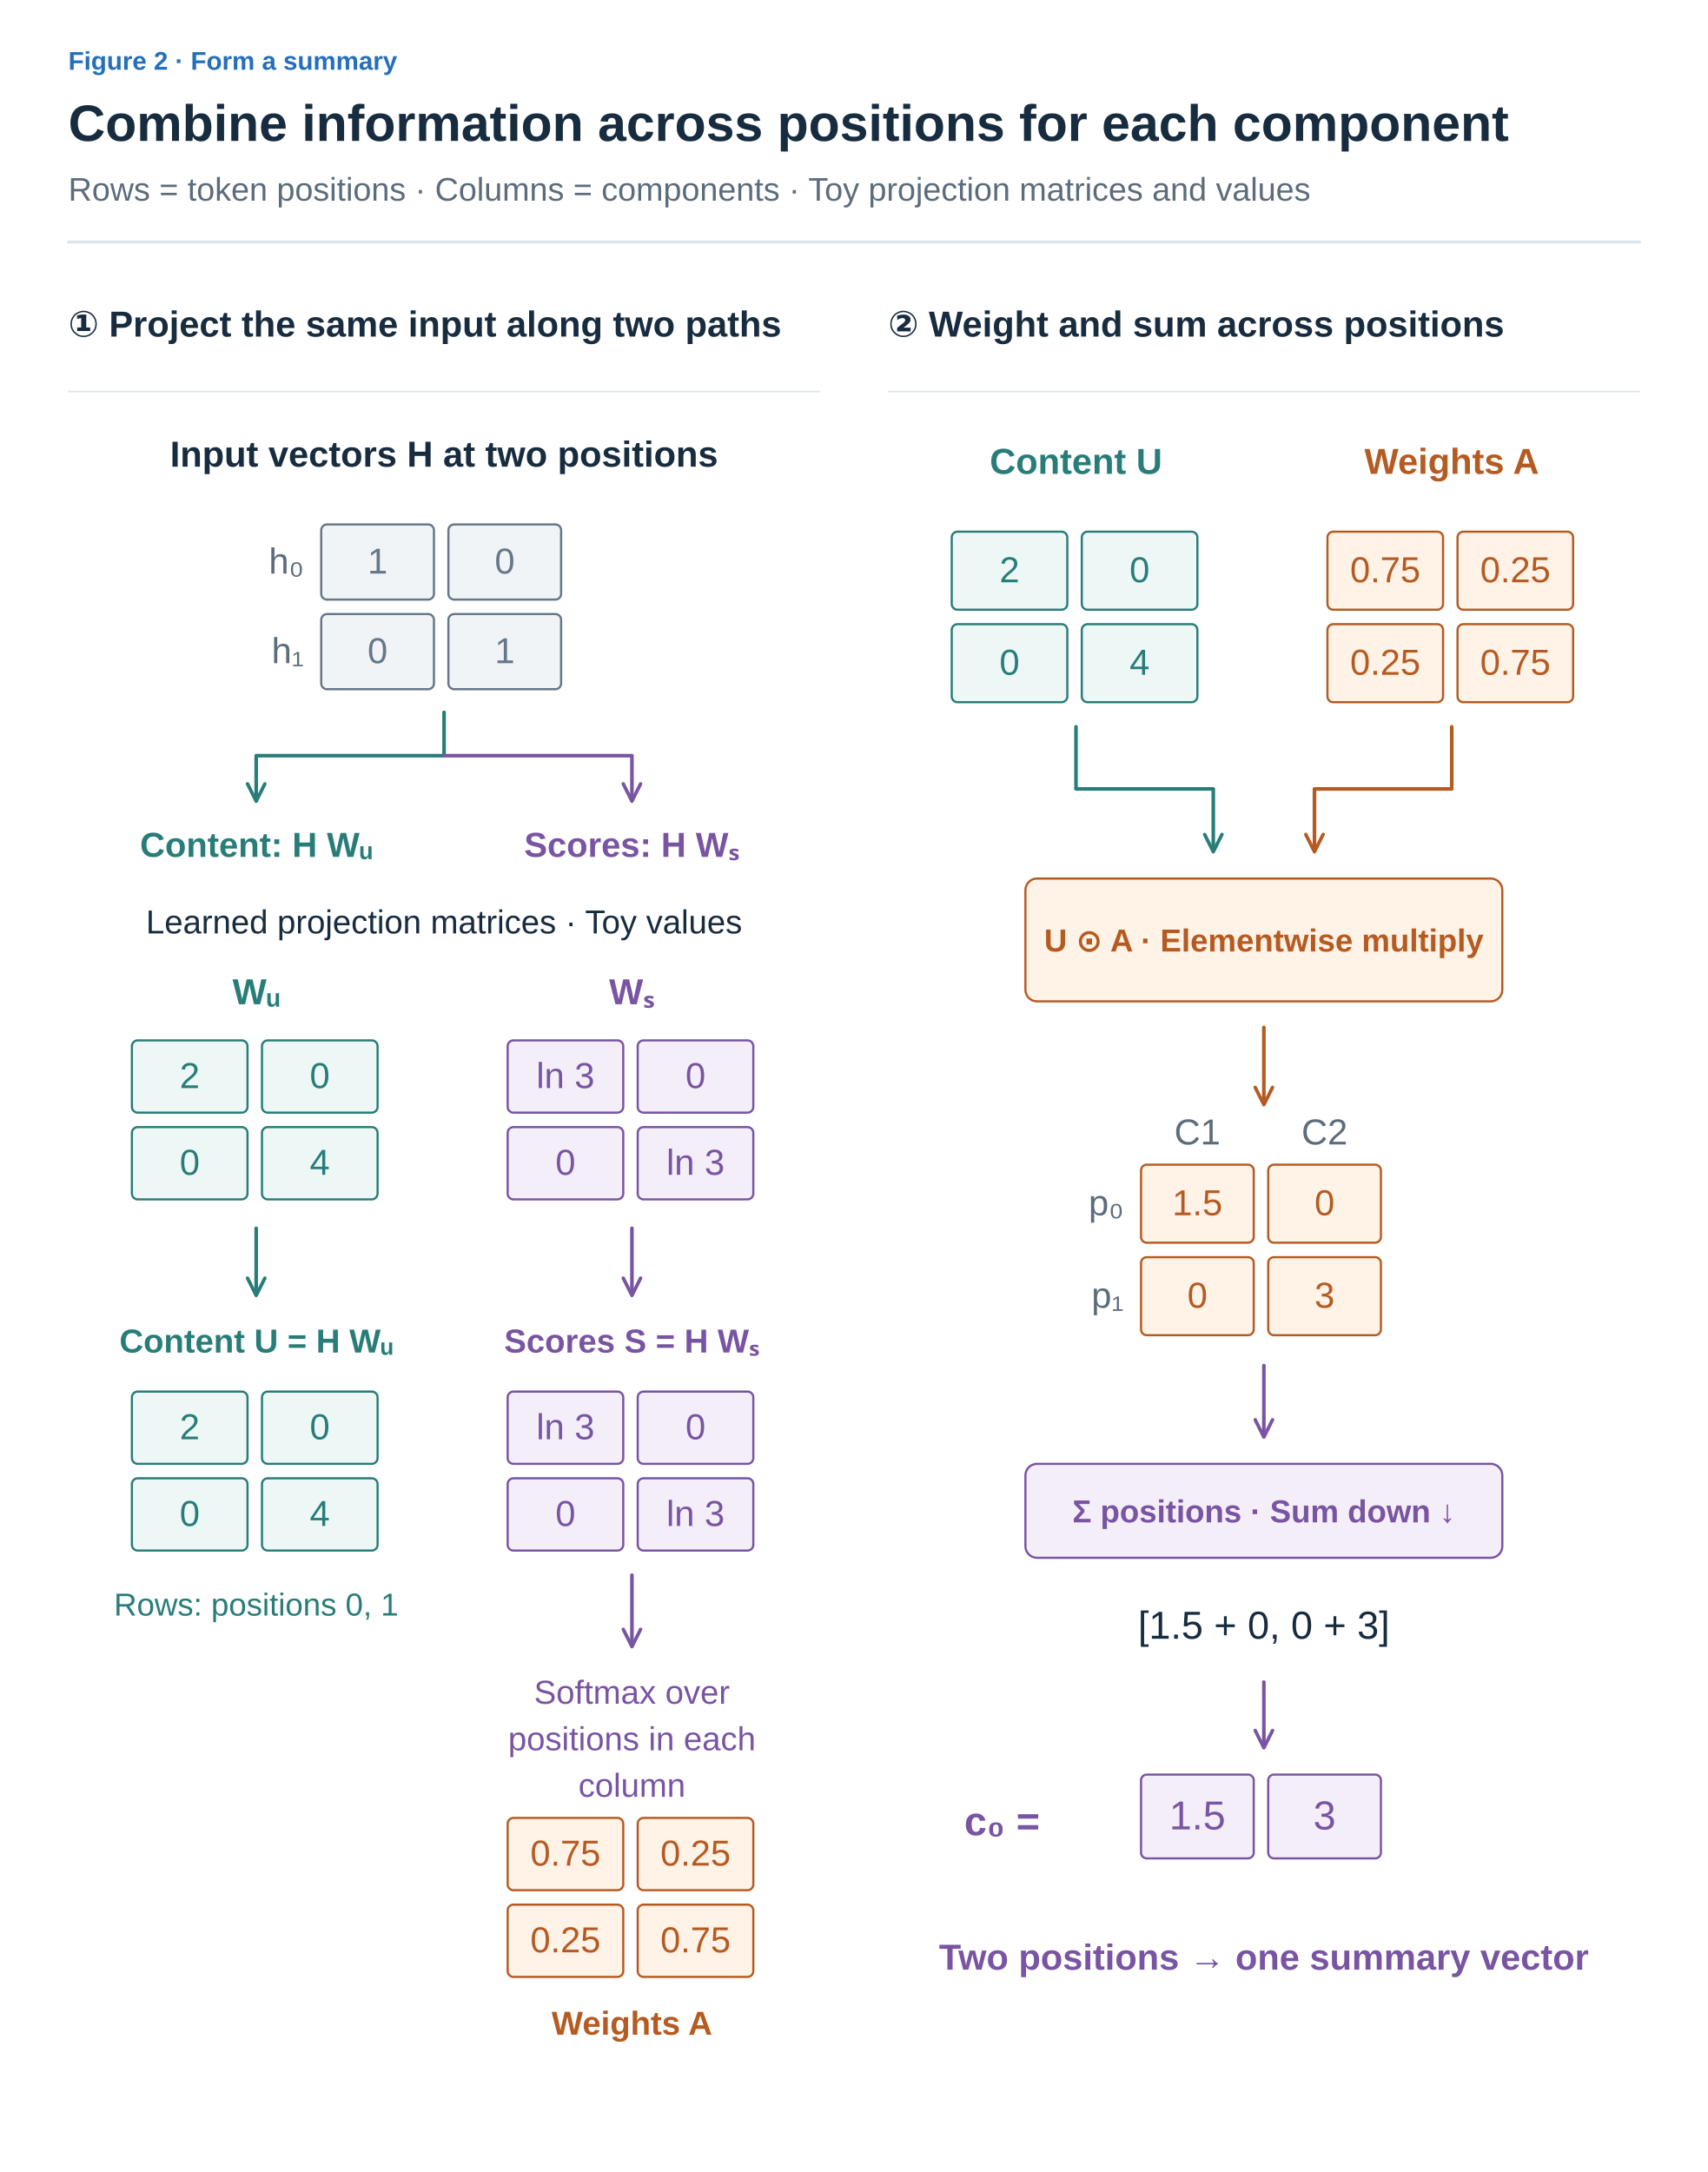
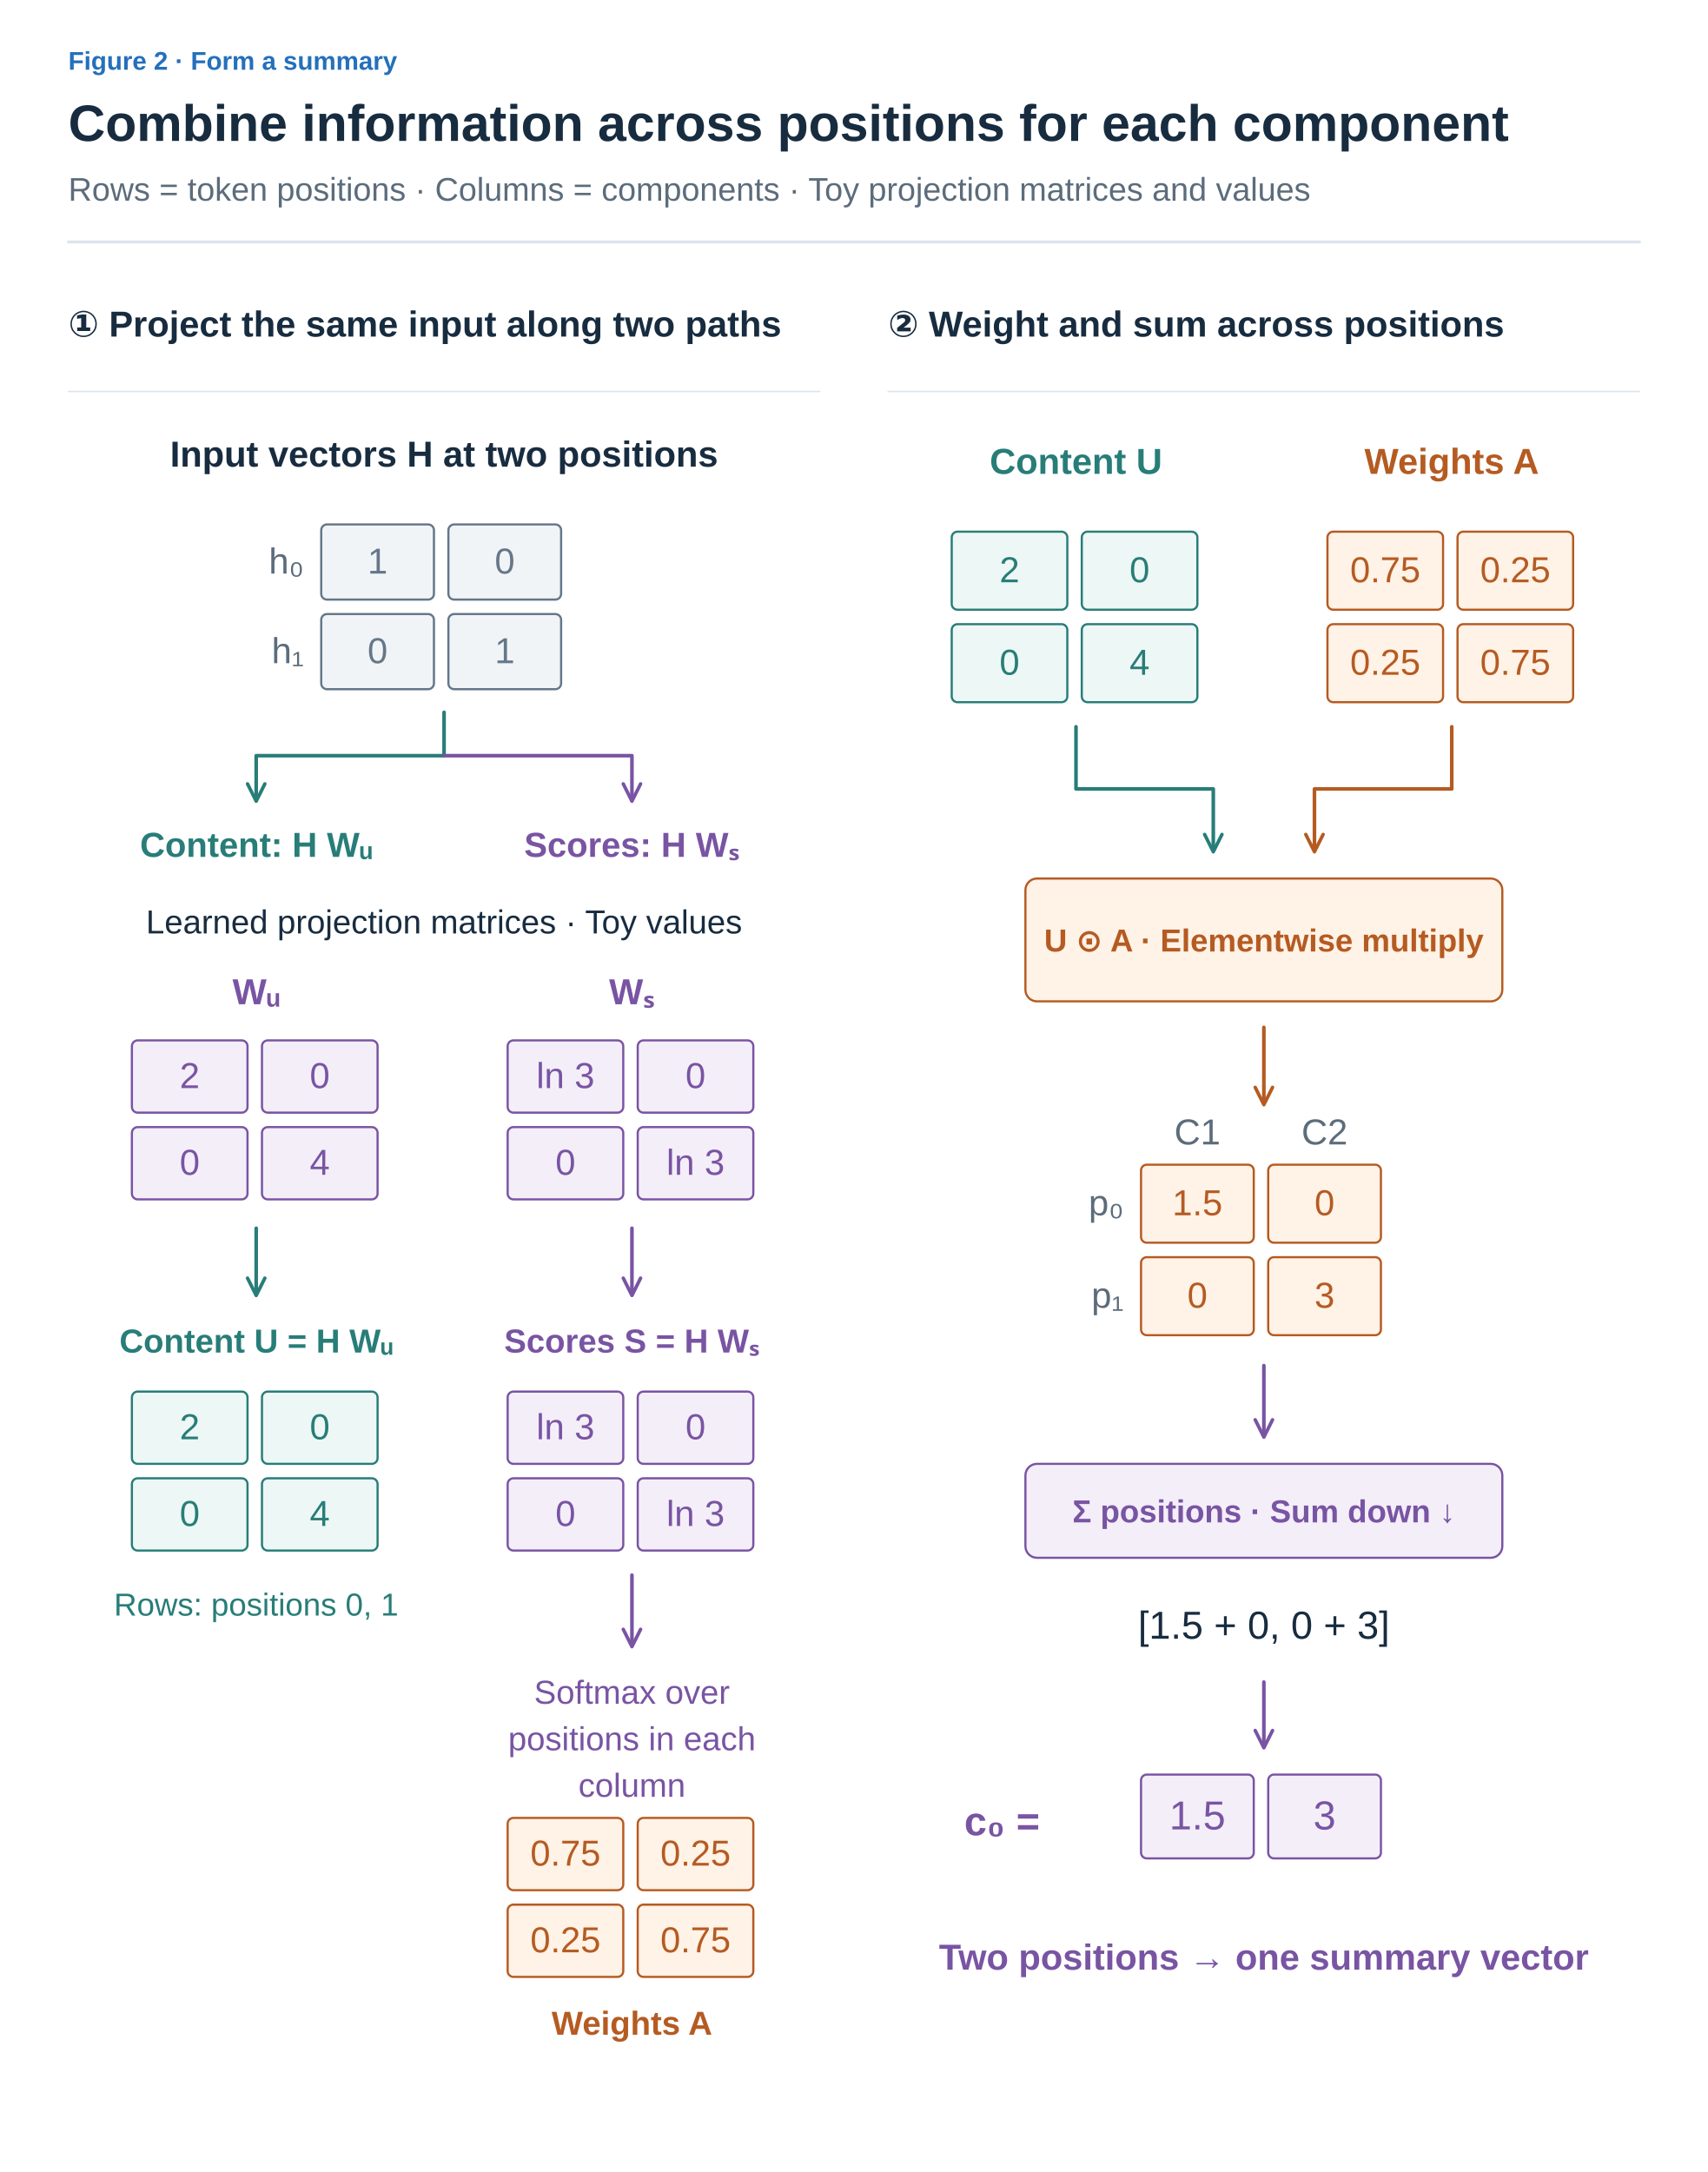
<svg xmlns="http://www.w3.org/2000/svg" width="1200" height="1526" viewBox="0 0 1200 1526" role="img" aria-labelledby="title desc">
  <defs>
    <marker id="arrow-ink" viewBox="0 0 10 10" refX="8" refY="5" markerWidth="6" markerHeight="6" orient="auto">
      <path d="M1 1 L9 5 L1 9" fill="none" stroke="#182C40" stroke-width="1.6" />
    </marker>
    <marker id="arrow-muted" viewBox="0 0 10 10" refX="8" refY="5" markerWidth="6" markerHeight="6" orient="auto">
      <path d="M1 1 L9 5 L1 9" fill="none" stroke="#5C6C7C" stroke-width="1.6" />
    </marker>
    <marker id="arrow-line" viewBox="0 0 10 10" refX="8" refY="5" markerWidth="6" markerHeight="6" orient="auto">
      <path d="M1 1 L9 5 L1 9" fill="none" stroke="#DCE4EC" stroke-width="1.6" />
    </marker>
    <marker id="arrow-paper" viewBox="0 0 10 10" refX="8" refY="5" markerWidth="6" markerHeight="6" orient="auto">
      <path d="M1 1 L9 5 L1 9" fill="none" stroke="#FFFFFF" stroke-width="1.6" />
    </marker>
    <marker id="arrow-blue" viewBox="0 0 10 10" refX="8" refY="5" markerWidth="6" markerHeight="6" orient="auto">
      <path d="M1 1 L9 5 L1 9" fill="none" stroke="#2470BB" stroke-width="1.6" />
    </marker>
    <marker id="arrow-teal" viewBox="0 0 10 10" refX="8" refY="5" markerWidth="6" markerHeight="6" orient="auto">
      <path d="M1 1 L9 5 L1 9" fill="none" stroke="#287D78" stroke-width="1.6" />
    </marker>
    <marker id="arrow-orange" viewBox="0 0 10 10" refX="8" refY="5" markerWidth="6" markerHeight="6" orient="auto">
      <path d="M1 1 L9 5 L1 9" fill="none" stroke="#B55B22" stroke-width="1.6" />
    </marker>
    <marker id="arrow-purple" viewBox="0 0 10 10" refX="8" refY="5" markerWidth="6" markerHeight="6" orient="auto">
      <path d="M1 1 L9 5 L1 9" fill="none" stroke="#7954A3" stroke-width="1.6" />
    </marker>
    <marker id="arrow-gray" viewBox="0 0 10 10" refX="8" refY="5" markerWidth="6" markerHeight="6" orient="auto">
      <path d="M1 1 L9 5 L1 9" fill="none" stroke="#657789" stroke-width="1.6" />
    </marker>
    <marker id="arrow-red" viewBox="0 0 10 10" refX="8" refY="5" markerWidth="6" markerHeight="6" orient="auto">
      <path d="M1 1 L9 5 L1 9" fill="none" stroke="#B34242" stroke-width="1.6" />
    </marker>
    <marker id="arrow-indigo" viewBox="0 0 10 10" refX="8" refY="5" markerWidth="6" markerHeight="6" orient="auto">
      <path d="M1 1 L9 5 L1 9" fill="none" stroke="#4C60A8" stroke-width="1.6" />
    </marker>
    <marker id="arrow-slate" viewBox="0 0 10 10" refX="8" refY="5" markerWidth="6" markerHeight="6" orient="auto">
      <path d="M1 1 L9 5 L1 9" fill="none" stroke="#8191A0" stroke-width="1.6" />
    </marker>
    <marker id="arrow-surface" viewBox="0 0 10 10" refX="8" refY="5" markerWidth="6" markerHeight="6" orient="auto">
      <path d="M1 1 L9 5 L1 9" fill="none" stroke="#F8FAFC" stroke-width="1.6" />
    </marker>
  </defs>
  <style>text{font-family:Arial,"Apple SD Gothic Neo","Noto Sans KR",sans-serif}text[font-family]{font-family:Menlo,Consolas,monospace}path{stroke-linecap:round;stroke-linejoin:round}</style>
  <rect width="100%" height="100%" fill="white" />
  <text x="48" y="49" fill="#2470BB" font-size="18" font-weight="600" text-anchor="start" data-max-width="1104">Figure 2 · Form a summary</text>
  <text x="48" y="99" fill="#182C40" font-size="36" font-weight="700" text-anchor="start" data-max-width="1104">Combine information across positions for each component</text>
  <text x="48" y="141" fill="#5C6C7C" font-size="23" font-weight="400" text-anchor="start" data-max-width="1104">Rows = token positions · Columns = components · Toy projection matrices and values</text>
  <path d="M48,170 H1152" stroke="#DCE4EC" stroke-width="2" />
  <g transform="translate(48 206) scale(1.015385)" data-panel="1">
    <text x="0" y="30" fill="#182C40" font-size="25" font-weight="600" text-anchor="start" data-max-width="520">① Project the same input along two paths</text>
    <path d="M0 68 L520 68" stroke="#DCE4EC" stroke-width="1" fill="none" />
    <text x="260" y="120" fill="#182C40" font-size="25" font-weight="600" text-anchor="middle" data-max-width="510">Input vectors H at two positions</text>
    <g data-container="true">
      <rect x="175" y="160" width="78" height="52" rx="4" fill="#F1F4F7" stroke="#657789" stroke-width="1.5" />
      <text x="214" y="194" fill="#657789" font-size="25" font-weight="500" text-anchor="middle" data-max-width="66">1</text>
    </g>
    <g data-container="true">
      <rect x="263" y="160" width="78" height="52" rx="4" fill="#F1F4F7" stroke="#657789" stroke-width="1.5" />
      <text x="302" y="194" fill="#657789" font-size="25" font-weight="500" text-anchor="middle" data-max-width="66">0</text>
    </g>
    <g data-container="true">
      <rect x="175" y="222" width="78" height="52" rx="4" fill="#F1F4F7" stroke="#657789" stroke-width="1.5" />
      <text x="214" y="256" fill="#657789" font-size="25" font-weight="500" text-anchor="middle" data-max-width="66">0</text>
    </g>
    <g data-container="true">
      <rect x="263" y="222" width="78" height="52" rx="4" fill="#F1F4F7" stroke="#657789" stroke-width="1.5" />
      <text x="302" y="256" fill="#657789" font-size="25" font-weight="500" text-anchor="middle" data-max-width="66">1</text>
    </g>
    <text x="163" y="194" fill="#5C6C7C" font-size="25" font-weight="400" text-anchor="end" data-max-width="64">h₀</text>
    <text x="163" y="256" fill="#5C6C7C" font-size="25" font-weight="400" text-anchor="end" data-max-width="64">h₁</text>
    <path d="M260 290 V320 H130 V350" stroke="#287D78" stroke-width="2.5" fill="none" marker-end="url(#arrow-teal)" />
    <path d="M260 320 H390 V350" stroke="#7954A3" stroke-width="2.5" fill="none" marker-end="url(#arrow-purple)" />
    <text x="130" y="390" fill="#287D78" font-size="24" font-weight="600" text-anchor="middle" data-max-width="235">Content: H Wᵤ</text>
    <text x="390" y="390" fill="#7954A3" font-size="24" font-weight="600" text-anchor="middle" data-max-width="235">Scores: H Wₛ</text>
    <text x="260" y="443" fill="#182C40" font-size="23" font-weight="400" text-anchor="middle" data-max-width="510">Learned projection matrices · Toy values</text>
-     <text x="130" y="492" fill="#287D78" font-size="25" font-weight="600" text-anchor="middle" data-max-width="200">Wᵤ</text>
+     <text x="130" y="492" fill="#7954A3" font-size="25" font-weight="600" text-anchor="middle" data-max-width="200">Wᵤ</text>
    <text x="390" y="492" fill="#7954A3" font-size="25" font-weight="600" text-anchor="middle" data-max-width="200">Wₛ</text>
    <g data-container="true">
-       <rect x="44" y="517" width="80" height="50" rx="4" fill="#EDF7F5" stroke="#287D78" stroke-width="1.5" />
-       <text x="84" y="550" fill="#287D78" font-size="25" font-weight="500" text-anchor="middle" data-max-width="68">2</text>
-     </g>
-     <g data-container="true">
-       <rect x="134" y="517" width="80" height="50" rx="4" fill="#EDF7F5" stroke="#287D78" stroke-width="1.5" />
-       <text x="174" y="550" fill="#287D78" font-size="25" font-weight="500" text-anchor="middle" data-max-width="68">0</text>
-     </g>
-     <g data-container="true">
-       <rect x="44" y="577" width="80" height="50" rx="4" fill="#EDF7F5" stroke="#287D78" stroke-width="1.5" />
-       <text x="84" y="610" fill="#287D78" font-size="25" font-weight="500" text-anchor="middle" data-max-width="68">0</text>
-     </g>
-     <g data-container="true">
-       <rect x="134" y="577" width="80" height="50" rx="4" fill="#EDF7F5" stroke="#287D78" stroke-width="1.5" />
-       <text x="174" y="610" fill="#287D78" font-size="25" font-weight="500" text-anchor="middle" data-max-width="68">4</text>
+       <rect x="44" y="517" width="80" height="50" rx="4" fill="#F3EEF8" stroke="#7954A3" stroke-width="1.5" />
+       <text x="84" y="550" fill="#7954A3" font-size="25" font-weight="500" text-anchor="middle" data-max-width="68">2</text>
+     </g>
+     <g data-container="true">
+       <rect x="134" y="517" width="80" height="50" rx="4" fill="#F3EEF8" stroke="#7954A3" stroke-width="1.5" />
+       <text x="174" y="550" fill="#7954A3" font-size="25" font-weight="500" text-anchor="middle" data-max-width="68">0</text>
+     </g>
+     <g data-container="true">
+       <rect x="44" y="577" width="80" height="50" rx="4" fill="#F3EEF8" stroke="#7954A3" stroke-width="1.5" />
+       <text x="84" y="610" fill="#7954A3" font-size="25" font-weight="500" text-anchor="middle" data-max-width="68">0</text>
+     </g>
+     <g data-container="true">
+       <rect x="134" y="577" width="80" height="50" rx="4" fill="#F3EEF8" stroke="#7954A3" stroke-width="1.5" />
+       <text x="174" y="610" fill="#7954A3" font-size="25" font-weight="500" text-anchor="middle" data-max-width="68">4</text>
    </g>
    <g data-container="true">
      <rect x="304" y="517" width="80" height="50" rx="4" fill="#F3EEF8" stroke="#7954A3" stroke-width="1.5" />
      <text x="344" y="550" fill="#7954A3" font-size="25" font-weight="500" text-anchor="middle" data-max-width="68">ln 3</text>
    </g>
    <g data-container="true">
      <rect x="394" y="517" width="80" height="50" rx="4" fill="#F3EEF8" stroke="#7954A3" stroke-width="1.5" />
      <text x="434" y="550" fill="#7954A3" font-size="25" font-weight="500" text-anchor="middle" data-max-width="68">0</text>
    </g>
    <g data-container="true">
      <rect x="304" y="577" width="80" height="50" rx="4" fill="#F3EEF8" stroke="#7954A3" stroke-width="1.5" />
      <text x="344" y="610" fill="#7954A3" font-size="25" font-weight="500" text-anchor="middle" data-max-width="68">0</text>
    </g>
    <g data-container="true">
      <rect x="394" y="577" width="80" height="50" rx="4" fill="#F3EEF8" stroke="#7954A3" stroke-width="1.5" />
      <text x="434" y="610" fill="#7954A3" font-size="25" font-weight="500" text-anchor="middle" data-max-width="68">ln 3</text>
    </g>
    <path d="M130 647 L130 692" stroke="#287D78" stroke-width="2.5" fill="none" marker-end="url(#arrow-teal)" />
    <path d="M390 647 L390 692" stroke="#7954A3" stroke-width="2.5" fill="none" marker-end="url(#arrow-purple)" />
    <text x="130" y="733" fill="#287D78" font-size="23" font-weight="600" text-anchor="middle" data-max-width="240">Content U = H Wᵤ</text>
    <text x="390" y="733" fill="#7954A3" font-size="23" font-weight="600" text-anchor="middle" data-max-width="240">Scores S = H Wₛ</text>
    <g data-container="true">
      <rect x="44" y="760" width="80" height="50" rx="4" fill="#EDF7F5" stroke="#287D78" stroke-width="1.5" />
      <text x="84" y="793" fill="#287D78" font-size="25" font-weight="500" text-anchor="middle" data-max-width="68">2</text>
    </g>
    <g data-container="true">
      <rect x="134" y="760" width="80" height="50" rx="4" fill="#EDF7F5" stroke="#287D78" stroke-width="1.5" />
      <text x="174" y="793" fill="#287D78" font-size="25" font-weight="500" text-anchor="middle" data-max-width="68">0</text>
    </g>
    <g data-container="true">
      <rect x="44" y="820" width="80" height="50" rx="4" fill="#EDF7F5" stroke="#287D78" stroke-width="1.5" />
      <text x="84" y="853" fill="#287D78" font-size="25" font-weight="500" text-anchor="middle" data-max-width="68">0</text>
    </g>
    <g data-container="true">
      <rect x="134" y="820" width="80" height="50" rx="4" fill="#EDF7F5" stroke="#287D78" stroke-width="1.5" />
      <text x="174" y="853" fill="#287D78" font-size="25" font-weight="500" text-anchor="middle" data-max-width="68">4</text>
    </g>
    <g data-container="true">
      <rect x="304" y="760" width="80" height="50" rx="4" fill="#F3EEF8" stroke="#7954A3" stroke-width="1.5" />
      <text x="344" y="793" fill="#7954A3" font-size="25" font-weight="500" text-anchor="middle" data-max-width="68">ln 3</text>
    </g>
    <g data-container="true">
      <rect x="394" y="760" width="80" height="50" rx="4" fill="#F3EEF8" stroke="#7954A3" stroke-width="1.5" />
      <text x="434" y="793" fill="#7954A3" font-size="25" font-weight="500" text-anchor="middle" data-max-width="68">0</text>
    </g>
    <g data-container="true">
      <rect x="304" y="820" width="80" height="50" rx="4" fill="#F3EEF8" stroke="#7954A3" stroke-width="1.5" />
      <text x="344" y="853" fill="#7954A3" font-size="25" font-weight="500" text-anchor="middle" data-max-width="68">0</text>
    </g>
    <g data-container="true">
      <rect x="394" y="820" width="80" height="50" rx="4" fill="#F3EEF8" stroke="#7954A3" stroke-width="1.5" />
      <text x="434" y="853" fill="#7954A3" font-size="25" font-weight="500" text-anchor="middle" data-max-width="68">ln 3</text>
    </g>
    <text x="130" y="915" fill="#287D78" font-size="22" font-weight="400" text-anchor="middle" data-max-width="235">Rows: positions 0, 1</text>
    <path d="M390 887 L390 935" stroke="#7954A3" stroke-width="2.5" fill="none" marker-end="url(#arrow-purple)" />
    <text x="390" y="976" fill="#7954A3" font-size="23" font-weight="400" text-anchor="middle" data-max-width="240">Softmax over</text>
    <text x="390" y="1008.2" fill="#7954A3" font-size="23" font-weight="400" text-anchor="middle" data-max-width="240">positions in each</text>
    <text x="390" y="1040.4" fill="#7954A3" font-size="23" font-weight="400" text-anchor="middle" data-max-width="240">column</text>
    <g data-container="true">
      <rect x="304" y="1055" width="80" height="50" rx="4" fill="#FFF2E6" stroke="#B55B22" stroke-width="1.5" />
      <text x="344" y="1088" fill="#B55B22" font-size="25" font-weight="500" text-anchor="middle" data-max-width="68">0.75</text>
    </g>
    <g data-container="true">
      <rect x="394" y="1055" width="80" height="50" rx="4" fill="#FFF2E6" stroke="#B55B22" stroke-width="1.5" />
      <text x="434" y="1088" fill="#B55B22" font-size="25" font-weight="500" text-anchor="middle" data-max-width="68">0.25</text>
    </g>
    <g data-container="true">
      <rect x="304" y="1115" width="80" height="50" rx="4" fill="#FFF2E6" stroke="#B55B22" stroke-width="1.5" />
      <text x="344" y="1148" fill="#B55B22" font-size="25" font-weight="500" text-anchor="middle" data-max-width="68">0.25</text>
    </g>
    <g data-container="true">
      <rect x="394" y="1115" width="80" height="50" rx="4" fill="#FFF2E6" stroke="#B55B22" stroke-width="1.5" />
      <text x="434" y="1148" fill="#B55B22" font-size="25" font-weight="500" text-anchor="middle" data-max-width="68">0.75</text>
    </g>
    <text x="390" y="1205" fill="#B55B22" font-size="23" font-weight="600" text-anchor="middle" data-max-width="240">Weights A</text>
  </g>
  <g transform="translate(624 206) scale(1.015385)" data-panel="2">
    <text x="0" y="30" fill="#182C40" font-size="25" font-weight="600" text-anchor="start" data-max-width="520">② Weight and sum across positions</text>
    <path d="M0 68 L520 68" stroke="#DCE4EC" stroke-width="1" fill="none" />
    <text x="130" y="125" fill="#287D78" font-size="25" font-weight="600" text-anchor="middle" data-max-width="230">Content U</text>
    <text x="390" y="125" fill="#B55B22" font-size="25" font-weight="600" text-anchor="middle" data-max-width="230">Weights A</text>
    <g data-container="true">
      <rect x="44" y="165" width="80" height="54" rx="4" fill="#EDF7F5" stroke="#287D78" stroke-width="1.5" />
      <text x="84" y="200" fill="#287D78" font-size="25" font-weight="500" text-anchor="middle" data-max-width="68">2</text>
    </g>
    <g data-container="true">
      <rect x="134" y="165" width="80" height="54" rx="4" fill="#EDF7F5" stroke="#287D78" stroke-width="1.5" />
      <text x="174" y="200" fill="#287D78" font-size="25" font-weight="500" text-anchor="middle" data-max-width="68">0</text>
    </g>
    <g data-container="true">
      <rect x="44" y="229" width="80" height="54" rx="4" fill="#EDF7F5" stroke="#287D78" stroke-width="1.5" />
      <text x="84" y="264" fill="#287D78" font-size="25" font-weight="500" text-anchor="middle" data-max-width="68">0</text>
    </g>
    <g data-container="true">
      <rect x="134" y="229" width="80" height="54" rx="4" fill="#EDF7F5" stroke="#287D78" stroke-width="1.5" />
      <text x="174" y="264" fill="#287D78" font-size="25" font-weight="500" text-anchor="middle" data-max-width="68">4</text>
    </g>
    <g data-container="true">
      <rect x="304" y="165" width="80" height="54" rx="4" fill="#FFF2E6" stroke="#B55B22" stroke-width="1.5" />
      <text x="344" y="200" fill="#B55B22" font-size="25" font-weight="500" text-anchor="middle" data-max-width="68">0.75</text>
    </g>
    <g data-container="true">
      <rect x="394" y="165" width="80" height="54" rx="4" fill="#FFF2E6" stroke="#B55B22" stroke-width="1.5" />
      <text x="434" y="200" fill="#B55B22" font-size="25" font-weight="500" text-anchor="middle" data-max-width="68">0.25</text>
    </g>
    <g data-container="true">
      <rect x="304" y="229" width="80" height="54" rx="4" fill="#FFF2E6" stroke="#B55B22" stroke-width="1.5" />
      <text x="344" y="264" fill="#B55B22" font-size="25" font-weight="500" text-anchor="middle" data-max-width="68">0.25</text>
    </g>
    <g data-container="true">
      <rect x="394" y="229" width="80" height="54" rx="4" fill="#FFF2E6" stroke="#B55B22" stroke-width="1.5" />
      <text x="434" y="264" fill="#B55B22" font-size="25" font-weight="500" text-anchor="middle" data-max-width="68">0.75</text>
    </g>
    <path d="M130 300 V343 H225 V385" stroke="#287D78" stroke-width="2.5" fill="none" marker-end="url(#arrow-teal)" />
    <path d="M390 300 V343 H295 V385" stroke="#B55B22" stroke-width="2.5" fill="none" marker-end="url(#arrow-orange)" />
    <rect x="95" y="405" width="330" height="85" rx="8" fill="#FFF2E6" stroke="#B55B22" stroke-width="1.5" />
    <text x="260" y="455.5" fill="#B55B22" font-size="22" font-weight="600" text-anchor="middle" data-max-width="318">U ⊙ A · Elementwise multiply</text>
    <path d="M260 508 L260 560" stroke="#B55B22" stroke-width="2.5" fill="none" marker-end="url(#arrow-orange)" />
    <g data-container="true">
      <rect x="175" y="603" width="78" height="54" rx="4" fill="#FFF2E6" stroke="#B55B22" stroke-width="1.5" />
      <text x="214" y="638" fill="#B55B22" font-size="25" font-weight="500" text-anchor="middle" data-max-width="66">1.5</text>
    </g>
    <g data-container="true">
      <rect x="263" y="603" width="78" height="54" rx="4" fill="#FFF2E6" stroke="#B55B22" stroke-width="1.5" />
      <text x="302" y="638" fill="#B55B22" font-size="25" font-weight="500" text-anchor="middle" data-max-width="66">0</text>
    </g>
    <g data-container="true">
      <rect x="175" y="667" width="78" height="54" rx="4" fill="#FFF2E6" stroke="#B55B22" stroke-width="1.5" />
      <text x="214" y="702" fill="#B55B22" font-size="25" font-weight="500" text-anchor="middle" data-max-width="66">0</text>
    </g>
    <g data-container="true">
      <rect x="263" y="667" width="78" height="54" rx="4" fill="#FFF2E6" stroke="#B55B22" stroke-width="1.5" />
      <text x="302" y="702" fill="#B55B22" font-size="25" font-weight="500" text-anchor="middle" data-max-width="66">3</text>
    </g>
    <text x="163" y="638" fill="#5C6C7C" font-size="25" font-weight="400" text-anchor="end" data-max-width="64">p₀</text>
    <text x="163" y="702" fill="#5C6C7C" font-size="25" font-weight="400" text-anchor="end" data-max-width="64">p₁</text>
    <text x="214" y="589" fill="#5C6C7C" font-size="25" font-weight="400" text-anchor="middle" data-max-width="78">C1</text>
    <text x="302" y="589" fill="#5C6C7C" font-size="25" font-weight="400" text-anchor="middle" data-max-width="78">C2</text>
    <path d="M260 742 L260 790" stroke="#7954A3" stroke-width="2.5" fill="none" marker-end="url(#arrow-purple)" />
    <rect x="95" y="810" width="330" height="65" rx="8" fill="#F3EEF8" stroke="#7954A3" stroke-width="1.5" />
    <text x="260" y="850.5" fill="#7954A3" font-size="22" font-weight="600" text-anchor="middle" data-max-width="318">Σ positions · Sum down ↓</text>
    <text x="260" y="931" fill="#182C40" font-size="27" font-weight="400" text-anchor="middle" data-max-width="490">[1.5 + 0, 0 + 3]</text>
    <path d="M260 961 L260 1005" stroke="#7954A3" stroke-width="2.5" fill="none" marker-end="url(#arrow-purple)" />
    <text x="105" y="1067" fill="#7954A3" font-size="28" font-weight="600" text-anchor="end" data-max-width="100">c₀ =</text>
    <g data-container="true">
      <rect x="175" y="1025" width="78" height="58" rx="4" fill="#F3EEF8" stroke="#7954A3" stroke-width="1.5" />
      <text x="214" y="1062.96" fill="#7954A3" font-size="28" font-weight="500" text-anchor="middle" data-max-width="66">1.5</text>
    </g>
    <g data-container="true">
      <rect x="263" y="1025" width="78" height="58" rx="4" fill="#F3EEF8" stroke="#7954A3" stroke-width="1.5" />
      <text x="302" y="1062.96" fill="#7954A3" font-size="28" font-weight="500" text-anchor="middle" data-max-width="66">3</text>
    </g>
    <text x="260" y="1160" fill="#7954A3" font-size="25" font-weight="600" text-anchor="middle" data-max-width="500">Two positions → one summary vector</text>
  </g>
</svg>
